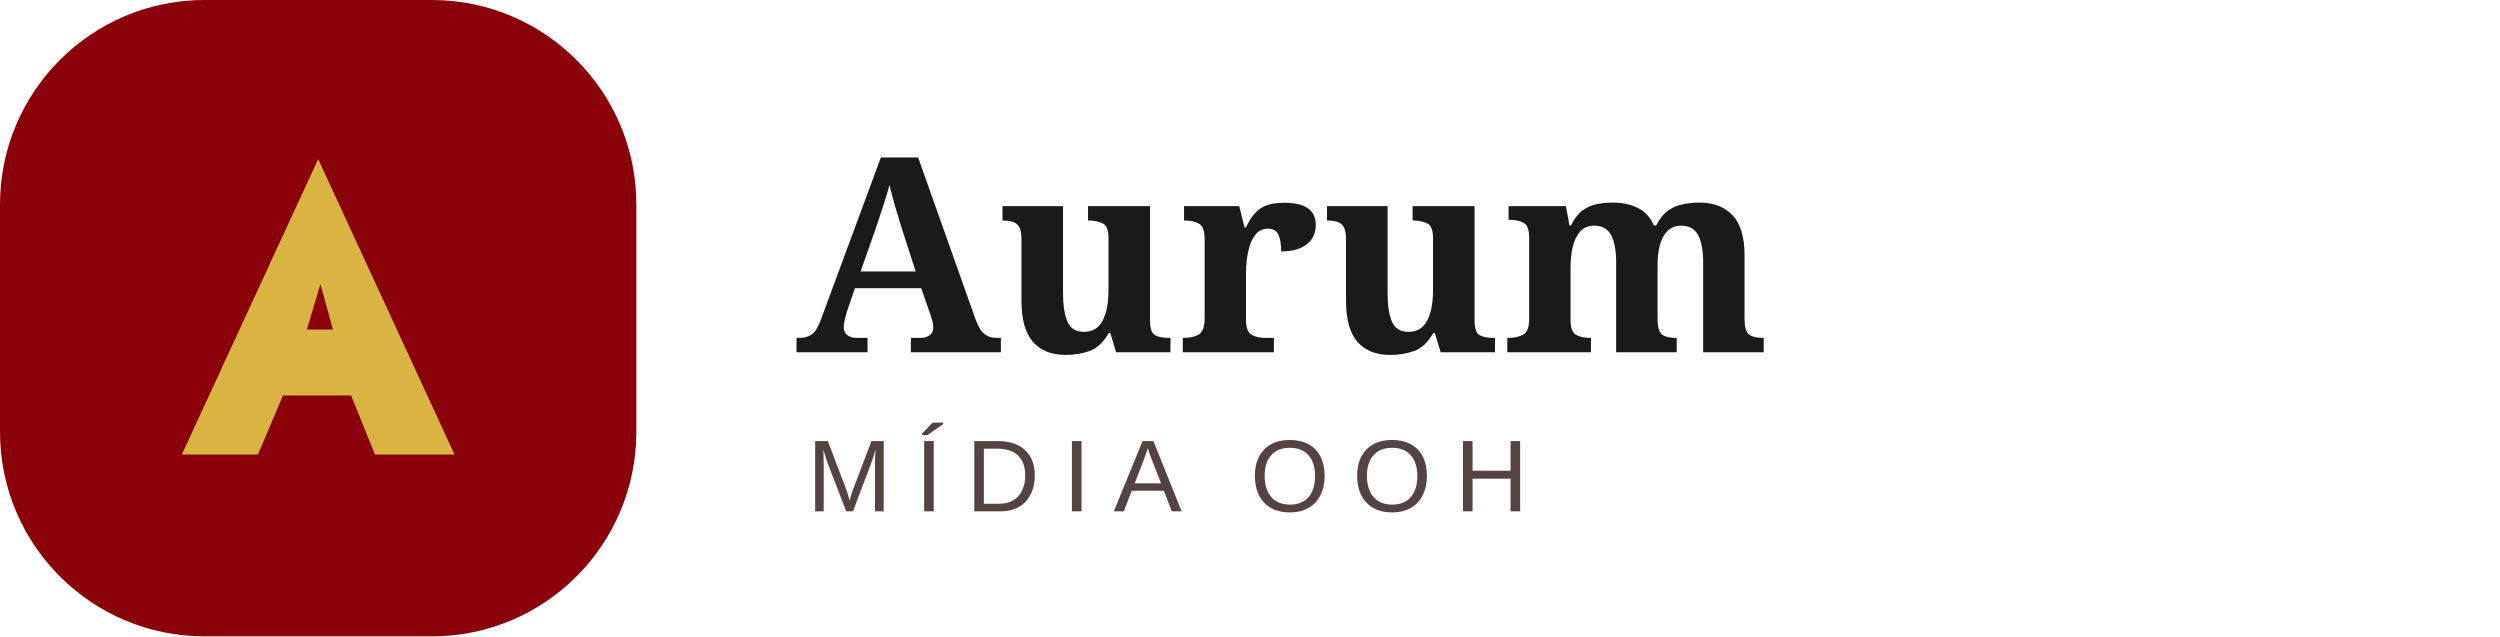
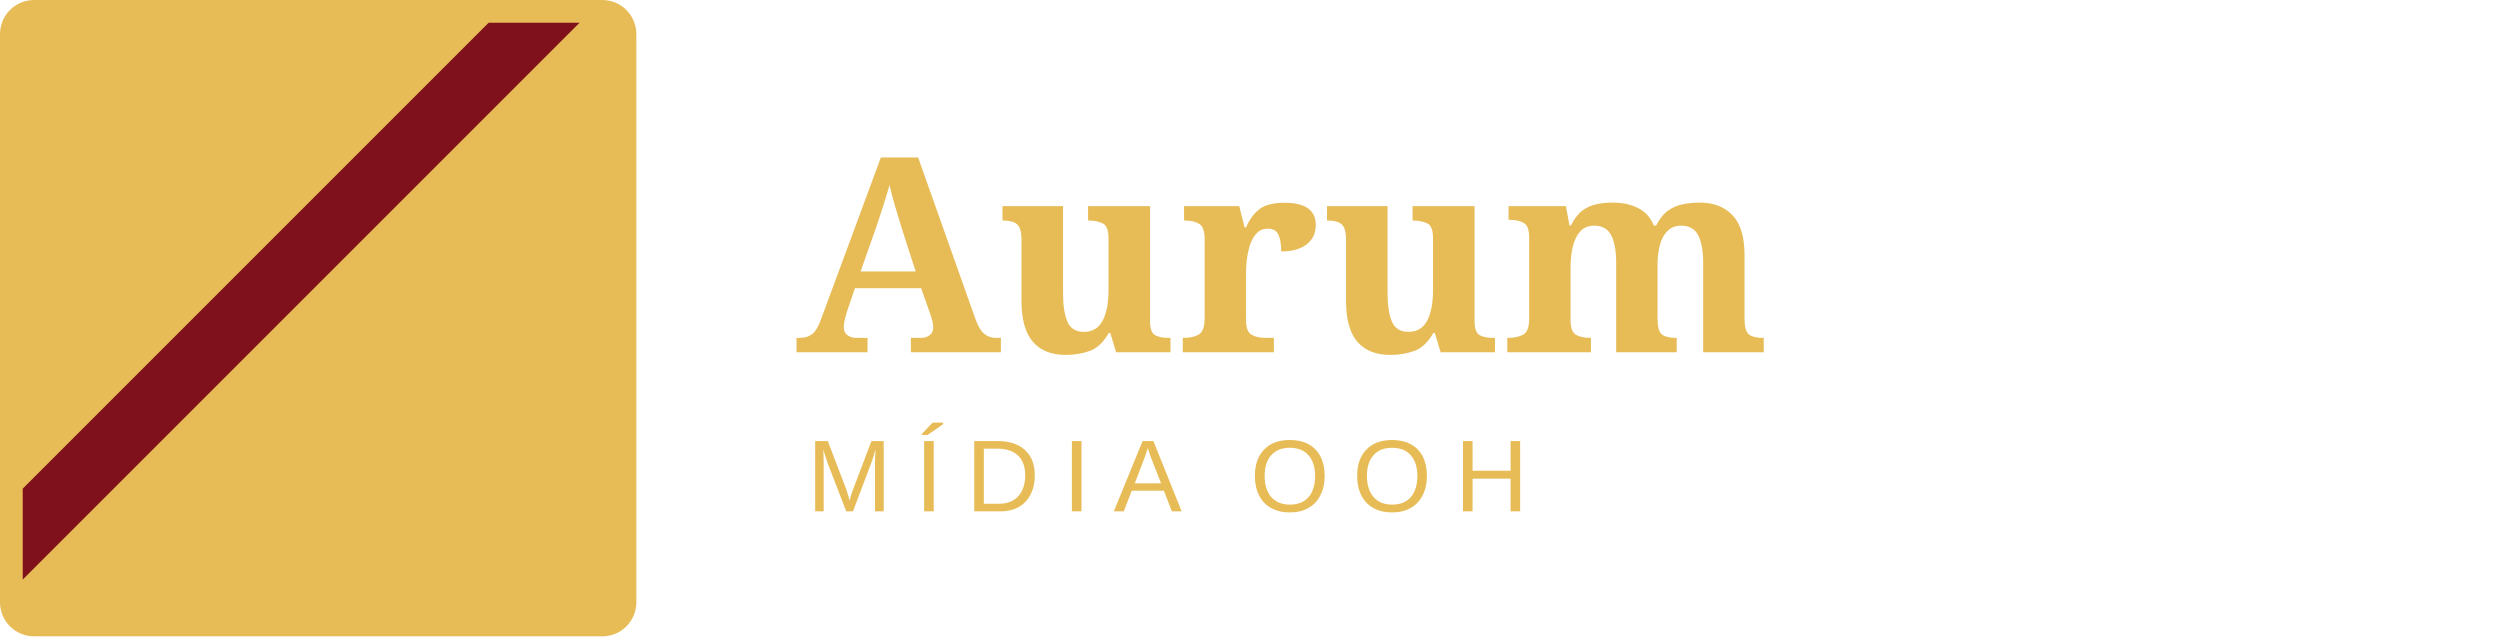
<svg xmlns="http://www.w3.org/2000/svg" viewBox="0 0 220 56" role="img" aria-labelledby="title">
-   <rect width="56" height="56" rx="18" fill="#8a0009" />
-   <path d="M16 40 28 14l12 26h-7l-2.1-5.2h-6L22.7 40H16Zm11-11h2.3L28.2 25 27 29Z" fill="#d9b442" />
-   <text x="70" y="31" fill="#1a1a1b" font-family="Georgia,serif" font-size="24" font-weight="700">Aurum</text>
-   <text x="71" y="45" fill="#544341" font-family="Arial,sans-serif" font-size="9" letter-spacing="2">MÍDIA OOH</text>
+   <rect width="56" height="56" rx="3" fill="#e7bc57" />
+   <path d="M2 43 43 2h8L2 51Z" fill="#7e111b" />
+   <text x="70" y="31" fill="#e7bc57" font-family="Georgia,serif" font-size="24" font-weight="700">Aurum</text>
+   <text x="71" y="45" fill="#e7bc57" font-family="Arial,sans-serif" font-size="9" letter-spacing="2">MÍDIA OOH</text>
</svg>
